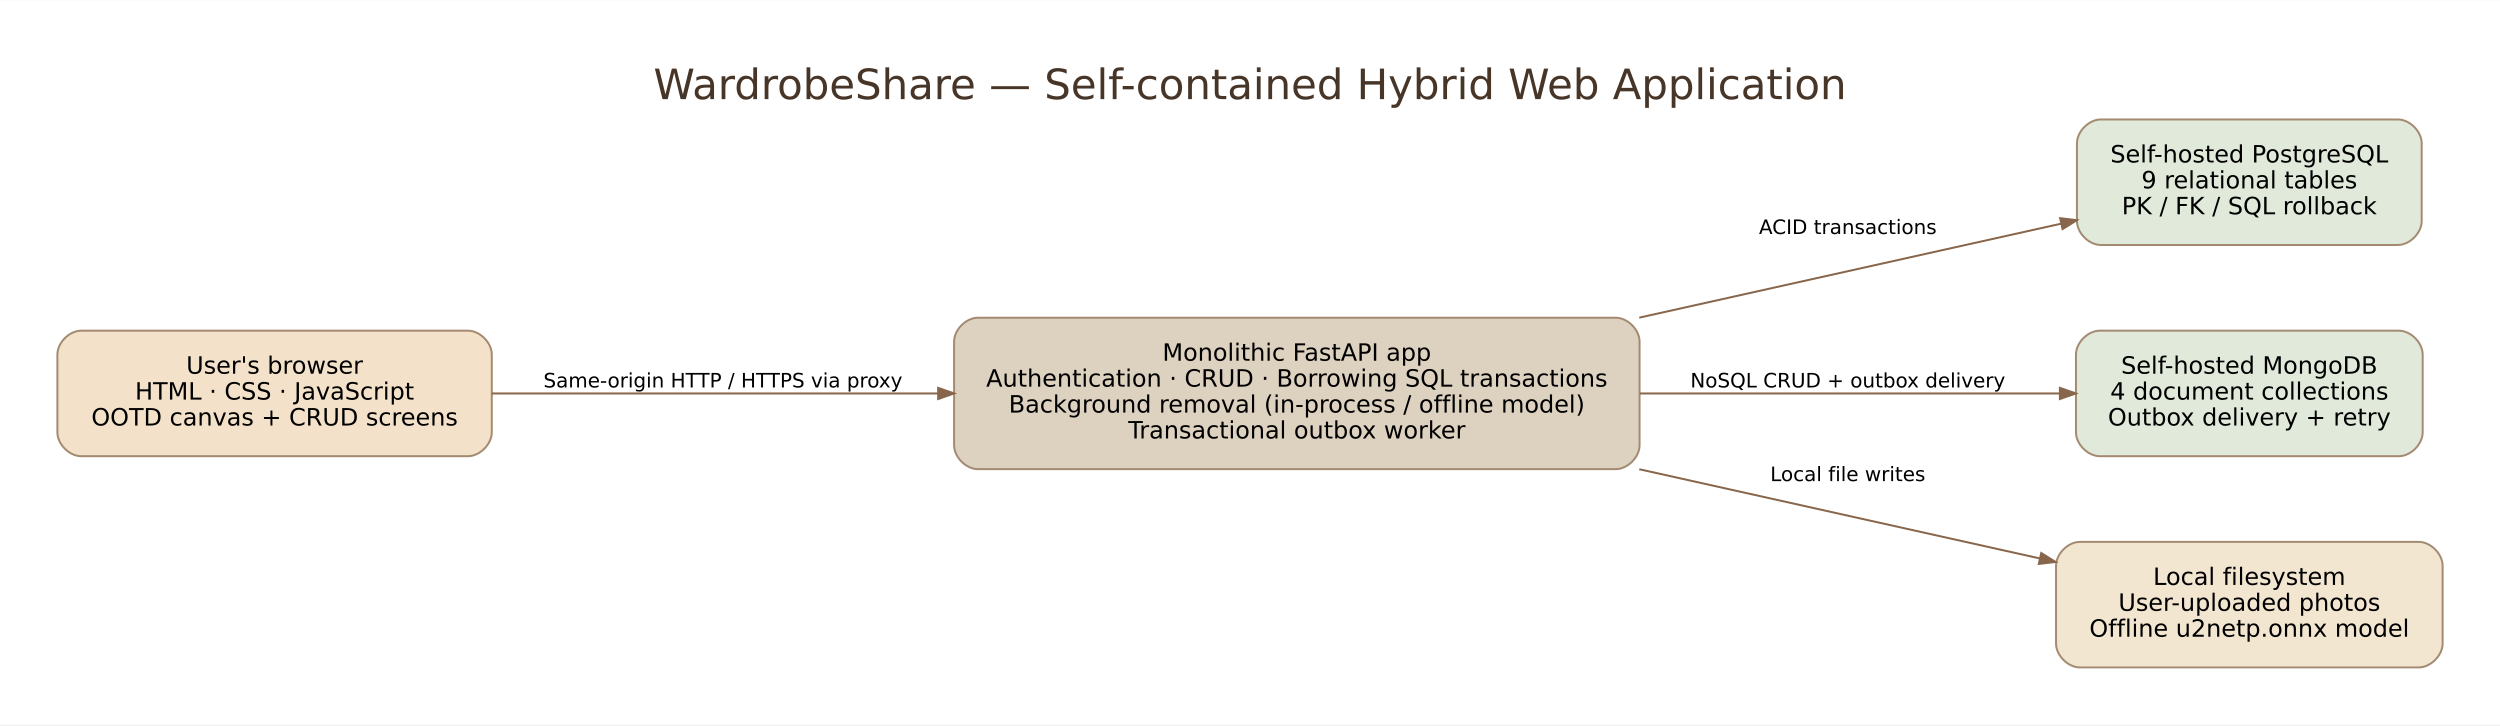
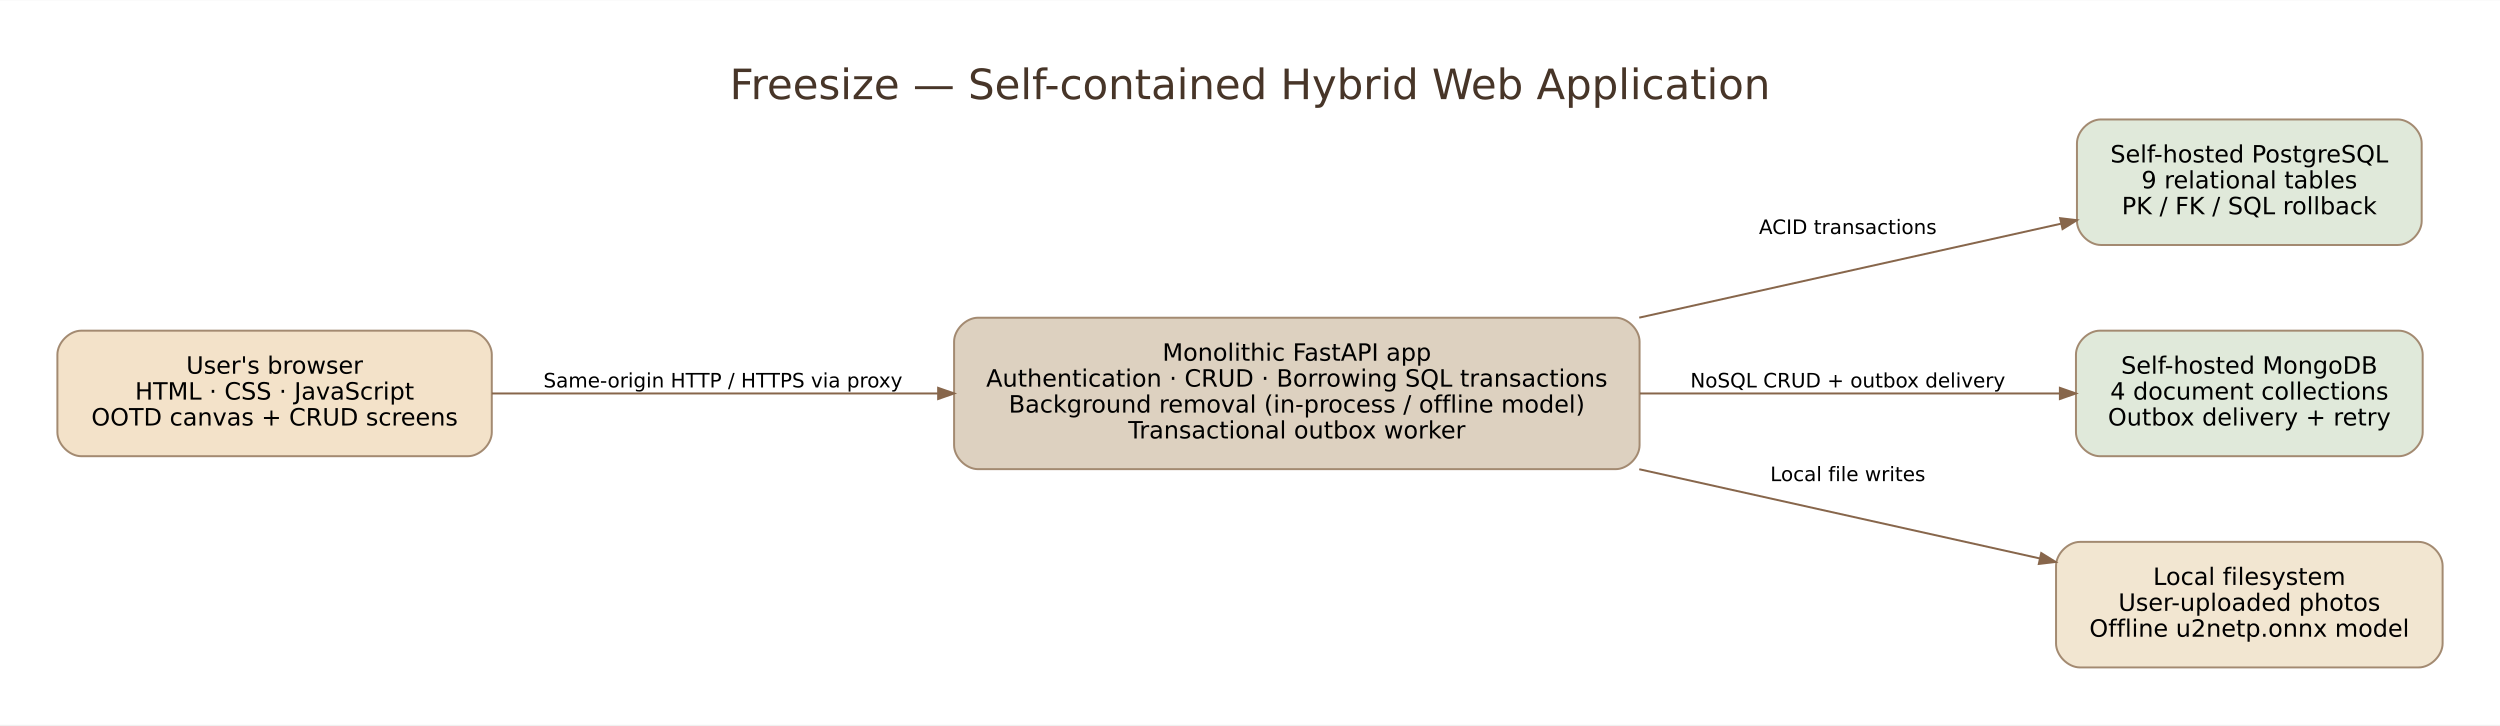
<svg xmlns="http://www.w3.org/2000/svg" width="1255pt" height="364pt" viewBox="0.00 0.00 1254.60 363.60">
  <g id="graph0" class="graph" transform="scale(1 1) rotate(0) translate(28.8 334.8)">
    <polygon fill="white" stroke="transparent" points="-28.8,28.8 -28.8,-334.8 1225.8,-334.8 1225.8,28.8 -28.8,28.8" />
-     <text text-anchor="middle" x="598.5" y="-285.2" font-family="DejaVu Sans" font-size="21.00" fill="#473528">WardrobeShare — Self-contained Hybrid Web Application</text>
+     <text text-anchor="middle" x="598.5" y="-285.2" font-family="DejaVu Sans" font-size="21.00" fill="#473528">Freesize — Self-contained Hybrid Web Application</text>
    <g id="node1" class="node">
      <path fill="#f3e2c9" stroke="#a38a71" d="M206,-169C206,-169 12,-169 12,-169 6,-169 0,-163 0,-157 0,-157 0,-118 0,-118 0,-112 6,-106 12,-106 12,-106 206,-106 206,-106 212,-106 218,-112 218,-118 218,-118 218,-157 218,-157 218,-163 212,-169 206,-169" />
      <text text-anchor="middle" x="109" y="-147.4" font-family="DejaVu Sans" font-size="12.00">User's browser</text>
      <text text-anchor="middle" x="109" y="-134.4" font-family="DejaVu Sans" font-size="12.00">HTML · CSS · JavaScript</text>
      <text text-anchor="middle" x="109" y="-121.4" font-family="DejaVu Sans" font-size="12.00">OOTD canvas + CRUD screens</text>
    </g>
    <g id="node2" class="node">
      <path fill="#ddd1c0" stroke="#a38a71" d="M782,-175.5C782,-175.5 462,-175.5 462,-175.5 456,-175.5 450,-169.5 450,-163.5 450,-163.5 450,-111.5 450,-111.5 450,-105.5 456,-99.5 462,-99.5 462,-99.5 782,-99.5 782,-99.5 788,-99.5 794,-105.5 794,-111.5 794,-111.5 794,-163.5 794,-163.5 794,-169.5 788,-175.5 782,-175.5" />
      <text text-anchor="middle" x="622" y="-153.9" font-family="DejaVu Sans" font-size="12.00">Monolithic FastAPI app</text>
      <text text-anchor="middle" x="622" y="-140.9" font-family="DejaVu Sans" font-size="12.00">Authentication · CRUD · Borrowing SQL transactions</text>
      <text text-anchor="middle" x="622" y="-127.9" font-family="DejaVu Sans" font-size="12.00">Background removal (in-process / offline model)</text>
      <text text-anchor="middle" x="622" y="-114.9" font-family="DejaVu Sans" font-size="12.00">Transactional outbox worker</text>
    </g>
    <g id="edge1" class="edge">
      <path fill="none" stroke="#87664b" d="M218.06,-137.5C282.98,-137.5 367.22,-137.5 441.88,-137.5" />
      <polygon fill="#87664b" stroke="#87664b" points="442,-140.3 450,-137.5 442,-134.7 442,-140.3" />
      <text text-anchor="middle" x="334" y="-140.5" font-family="DejaVu Sans" font-size="10.00">Same-origin HTTP / HTTPS via proxy</text>
    </g>
    <g id="node3" class="node">
      <path fill="#e0e9da" stroke="#a38a71" d="M1174.5,-275C1174.5,-275 1025.5,-275 1025.5,-275 1019.5,-275 1013.5,-269 1013.5,-263 1013.5,-263 1013.5,-224 1013.5,-224 1013.5,-218 1019.5,-212 1025.5,-212 1025.5,-212 1174.5,-212 1174.5,-212 1180.5,-212 1186.5,-218 1186.5,-224 1186.5,-224 1186.5,-263 1186.5,-263 1186.5,-269 1180.5,-275 1174.5,-275" />
      <text text-anchor="middle" x="1100" y="-253.4" font-family="DejaVu Sans" font-size="12.00">Self-hosted PostgreSQL</text>
      <text text-anchor="middle" x="1100" y="-240.4" font-family="DejaVu Sans" font-size="12.00">9 relational tables</text>
      <text text-anchor="middle" x="1100" y="-227.4" font-family="DejaVu Sans" font-size="12.00">PK / FK / SQL rollback</text>
    </g>
    <g id="edge2" class="edge">
      <path fill="none" stroke="#87664b" d="M793.84,-175.54C865.16,-191.43 945.26,-209.26 1005.48,-222.68" />
      <polygon fill="#87664b" stroke="#87664b" points="1005.06,-225.45 1013.47,-224.45 1006.27,-219.98 1005.06,-225.45" />
      <text text-anchor="middle" x="898.5" y="-217.5" font-family="DejaVu Sans" font-size="10.00">ACID transactions</text>
    </g>
    <g id="node4" class="node">
      <path fill="#e0e9da" stroke="#a38a71" d="M1175,-169C1175,-169 1025,-169 1025,-169 1019,-169 1013,-163 1013,-157 1013,-157 1013,-118 1013,-118 1013,-112 1019,-106 1025,-106 1025,-106 1175,-106 1175,-106 1181,-106 1187,-112 1187,-118 1187,-118 1187,-157 1187,-157 1187,-163 1181,-169 1175,-169" />
      <text text-anchor="middle" x="1100" y="-147.4" font-family="DejaVu Sans" font-size="12.00">Self-hosted MongoDB</text>
      <text text-anchor="middle" x="1100" y="-134.4" font-family="DejaVu Sans" font-size="12.00">4 document collections</text>
      <text text-anchor="middle" x="1100" y="-121.4" font-family="DejaVu Sans" font-size="12.00">Outbox delivery + retry</text>
    </g>
    <g id="edge3" class="edge">
      <path fill="none" stroke="#87664b" d="M794.17,-137.5C865.07,-137.5 944.57,-137.5 1004.61,-137.5" />
      <polygon fill="#87664b" stroke="#87664b" points="1004.94,-140.3 1012.94,-137.5 1004.94,-134.7 1004.94,-140.3" />
      <text text-anchor="middle" x="898.5" y="-140.5" font-family="DejaVu Sans" font-size="10.00">NoSQL CRUD + outbox delivery</text>
    </g>
    <g id="node5" class="node">
      <path fill="#f2e6d1" stroke="#a38a71" d="M1185,-63C1185,-63 1015,-63 1015,-63 1009,-63 1003,-57 1003,-51 1003,-51 1003,-12 1003,-12 1003,-6 1009,0 1015,0 1015,0 1185,0 1185,0 1191,0 1197,-6 1197,-12 1197,-12 1197,-51 1197,-51 1197,-57 1191,-63 1185,-63" />
      <text text-anchor="middle" x="1100" y="-41.4" font-family="DejaVu Sans" font-size="12.00">Local filesystem</text>
      <text text-anchor="middle" x="1100" y="-28.4" font-family="DejaVu Sans" font-size="12.00">User-uploaded photos</text>
      <text text-anchor="middle" x="1100" y="-15.4" font-family="DejaVu Sans" font-size="12.00">Offline u2netp.onnx model</text>
    </g>
    <g id="edge4" class="edge">
      <path fill="none" stroke="#87664b" d="M793.84,-99.46C861.08,-84.48 936.11,-67.77 994.95,-54.67" />
      <polygon fill="#87664b" stroke="#87664b" points="995.58,-57.4 1002.78,-52.93 994.36,-51.93 995.58,-57.4" />
      <text text-anchor="middle" x="898.5" y="-93.5" font-family="DejaVu Sans" font-size="10.00">Local file writes</text>
    </g>
  </g>
</svg>
